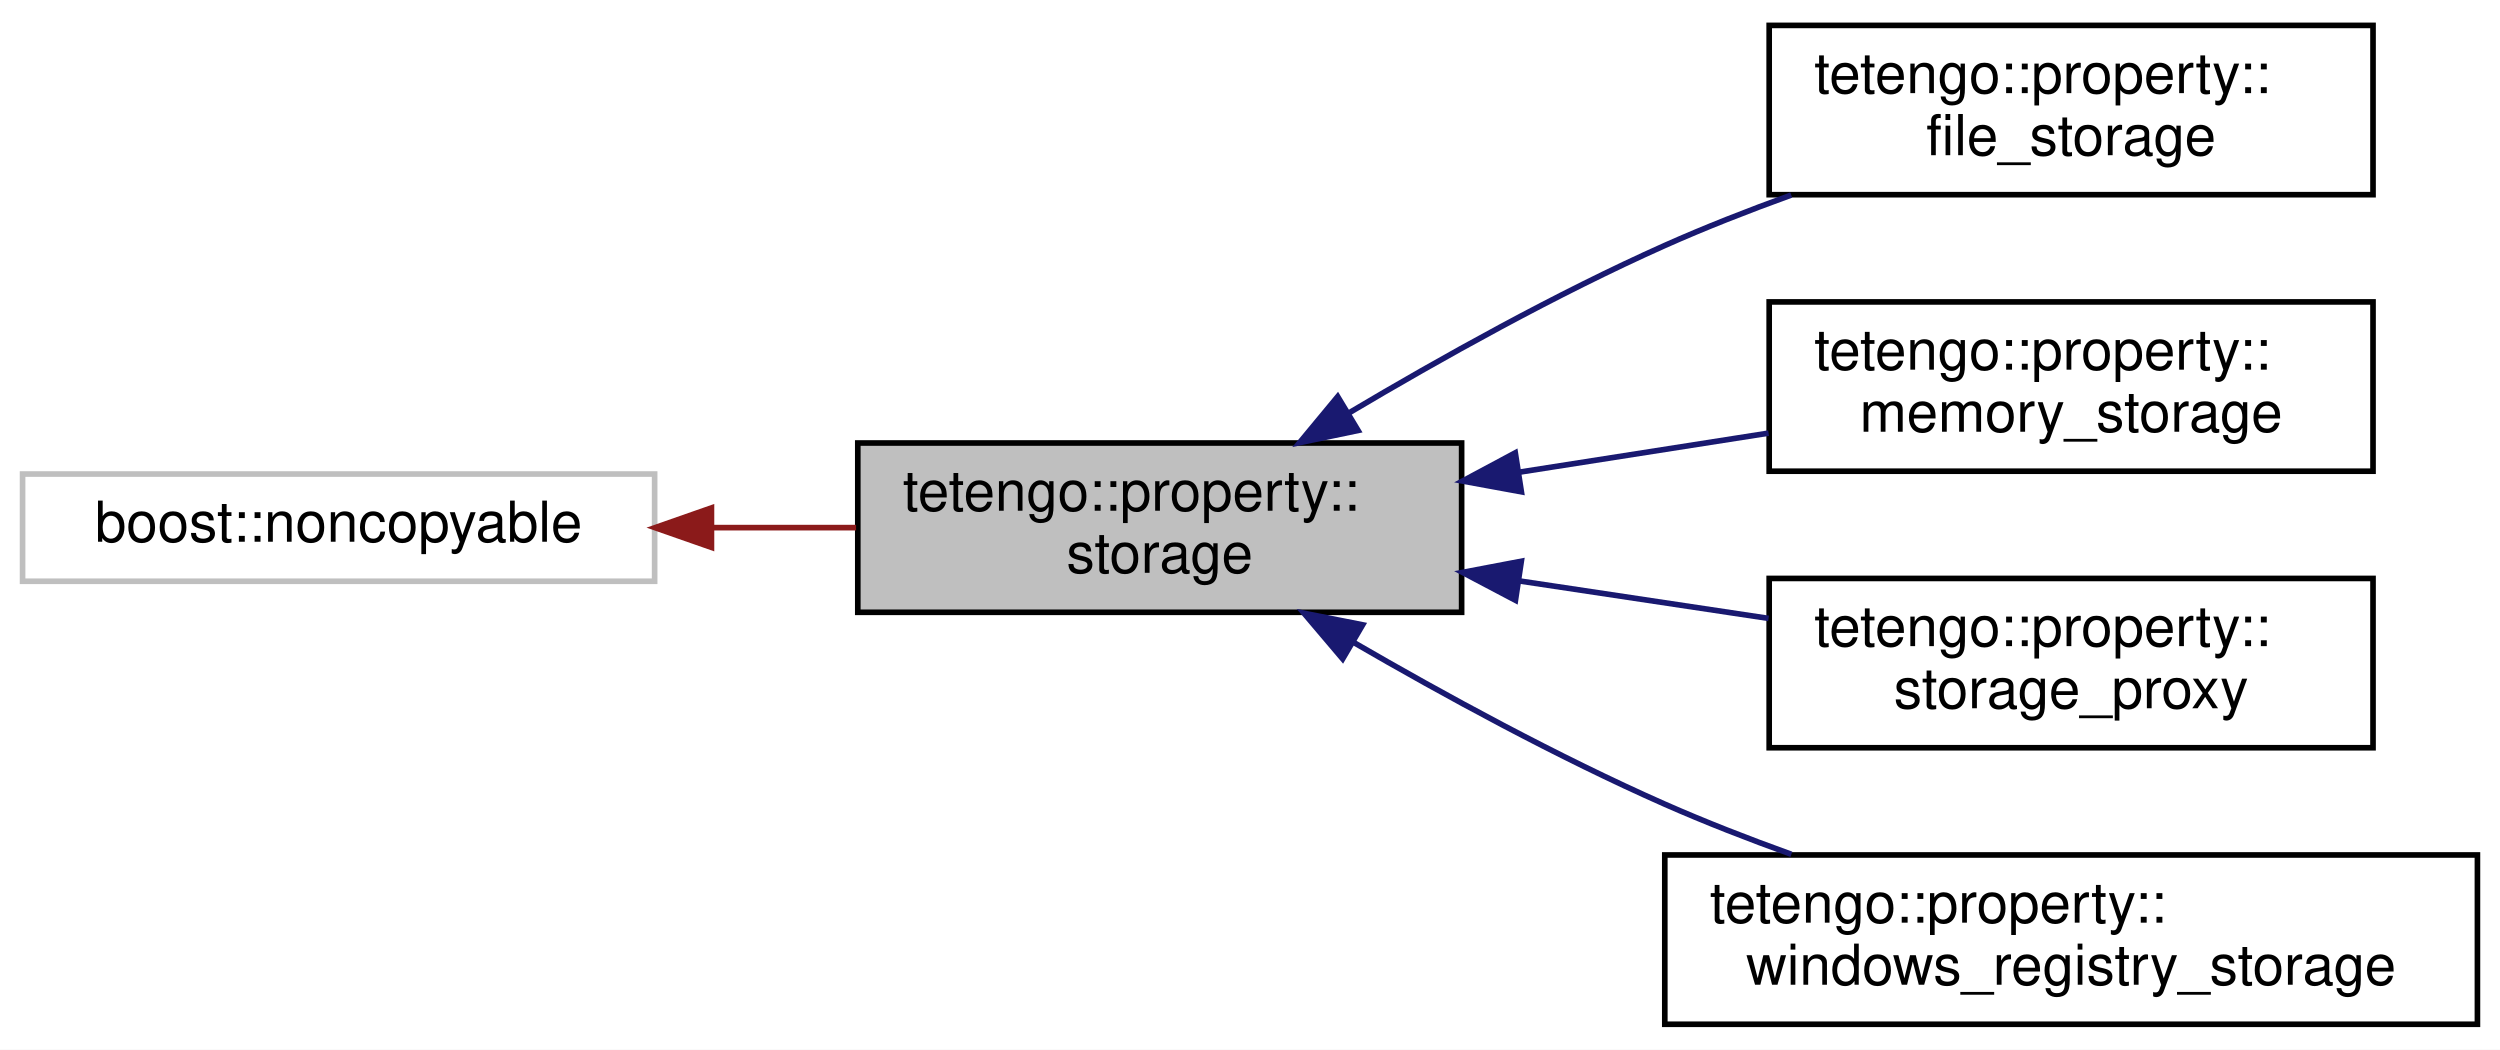
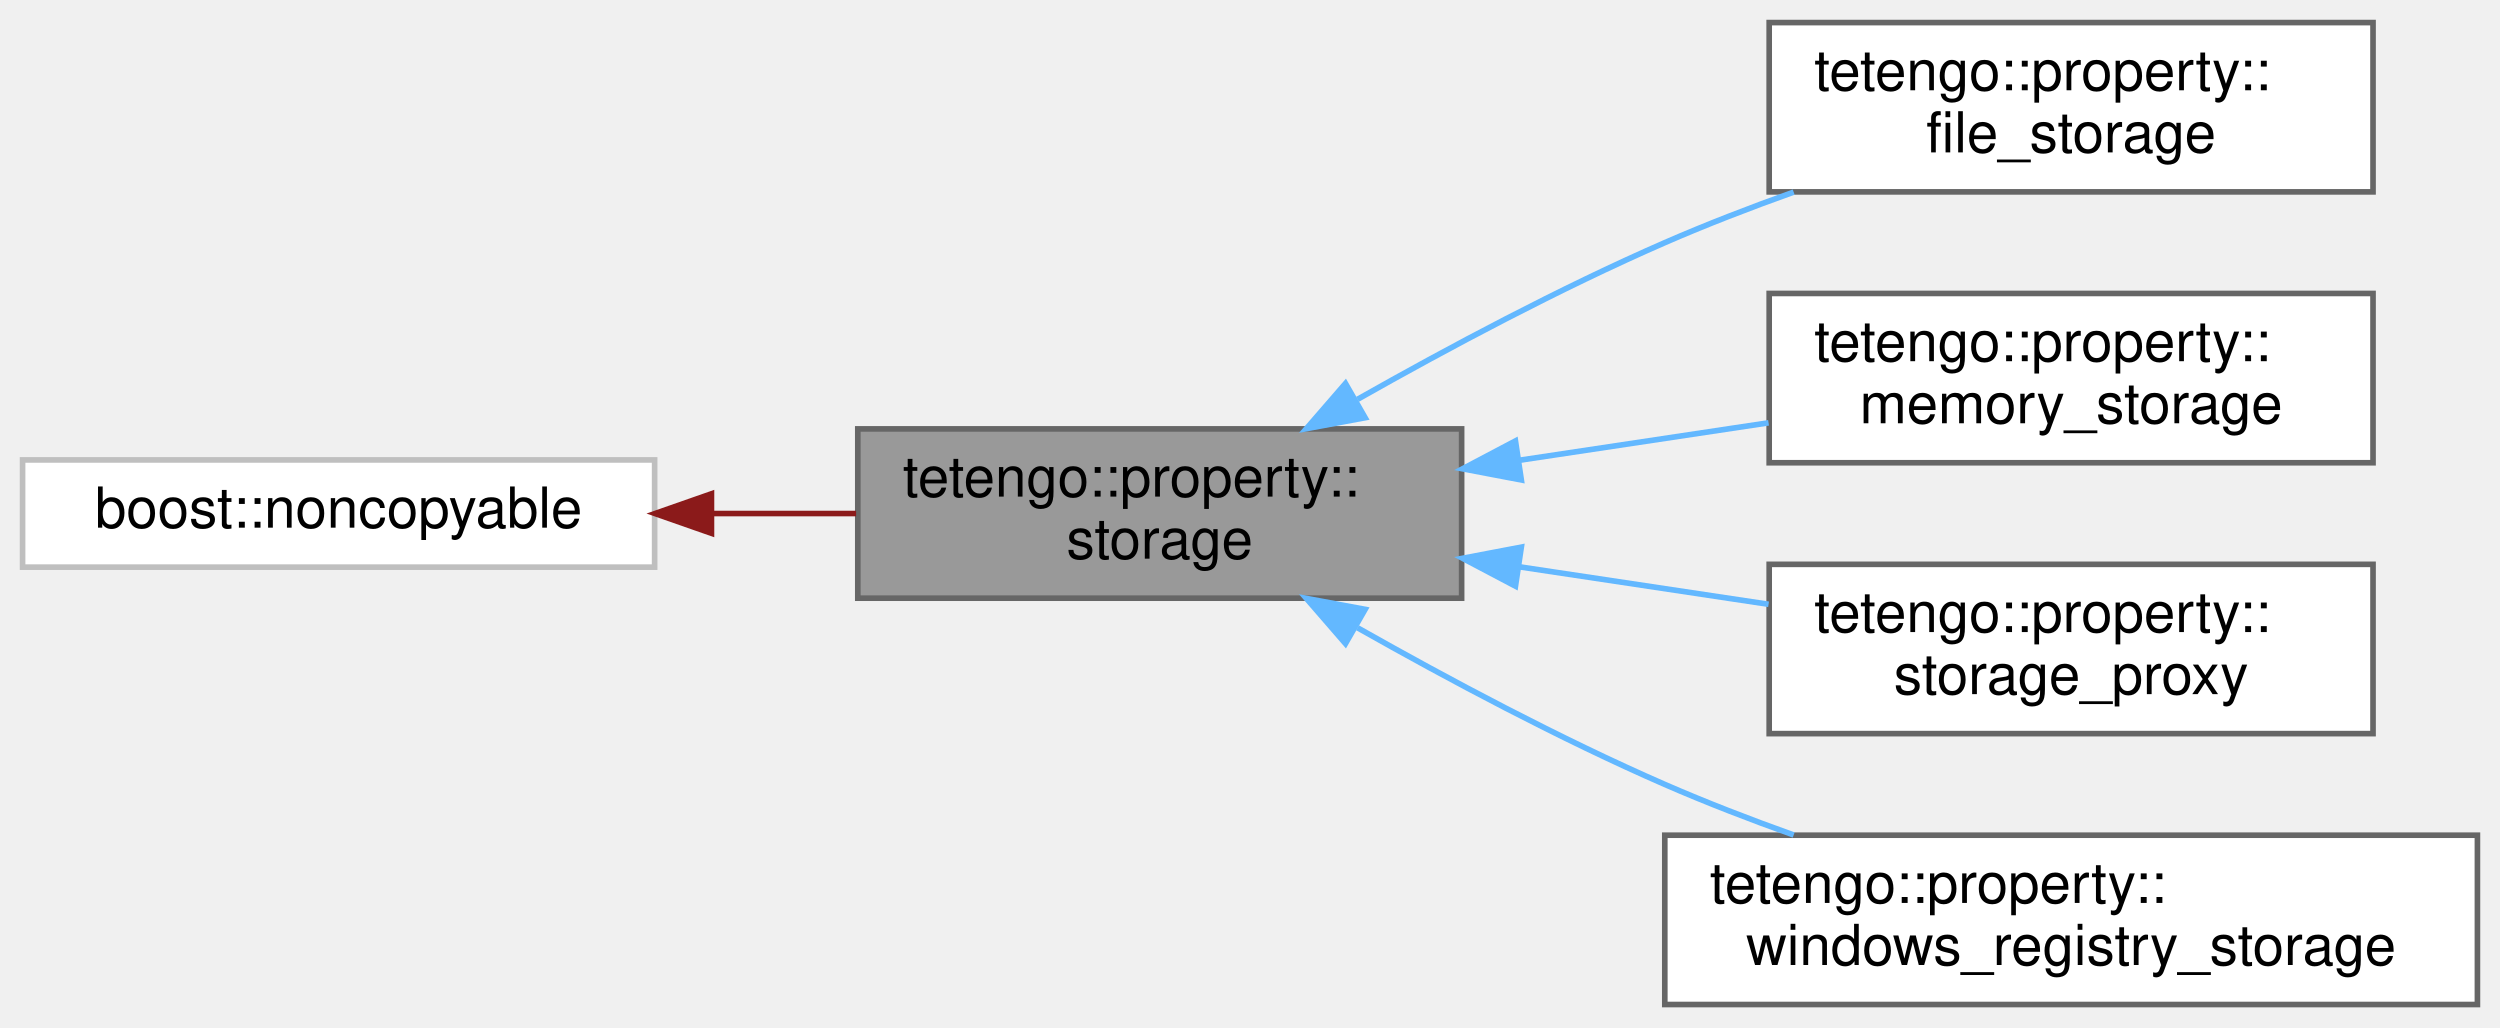
- <svg xmlns="http://www.w3.org/2000/svg" xmlns:xlink="http://www.w3.org/1999/xlink" width="443pt" height="186pt" viewBox="0.00 0.00 443.00 186.00">
-   <g id="graph0" class="graph" transform="scale(1 1) rotate(0) translate(4 182)">
-     <polygon fill="white" stroke="transparent" points="-4,4 -4,-182 439,-182 439,4 -4,4" />
+ <svg xmlns="http://www.w3.org/2000/svg" xmlns:xlink="http://www.w3.org/1999/xlink" width="443pt" height="182pt" viewBox="0.00 0.00 443.00 182.00">
+   <g id="graph0" class="graph" transform="scale(1 1) rotate(0) translate(4 178)">
    <g id="node1" class="node">
      <g id="a_node1">
        <a xlink:title="A storage.">
-           <polygon fill="#bfbfbf" stroke="black" points="148,-73.5 148,-103.5 255,-103.5 255,-73.5 148,-73.5" />
-           <text text-anchor="start" x="156" y="-91.5" font-family="Helvetica,sans-Serif" font-size="10.00">tetengo::property::</text>
-           <text text-anchor="middle" x="201.5" y="-80.5" font-family="Helvetica,sans-Serif" font-size="10.00">storage</text>
+           <polygon fill="#999999" stroke="#666666" points="255,-102 148,-102 148,-72 255,-72 255,-102" />
+           <text text-anchor="start" x="156" y="-90" font-family="Helvetica,sans-Serif" font-size="10.00">tetengo::property::</text>
+           <text text-anchor="middle" x="201.5" y="-79" font-family="Helvetica,sans-Serif" font-size="10.00">storage</text>
        </a>
      </g>
    </g>
    <g id="node3" class="node">
      <g id="a_node3">
        <a xlink:href="classtetengo_1_1property_1_1file__storage.html" target="_top" xlink:title="A file storage.">
-           <polygon fill="white" stroke="black" points="309.5,-147.5 309.5,-177.5 416.5,-177.5 416.5,-147.5 309.5,-147.5" />
-           <text text-anchor="start" x="317.5" y="-165.5" font-family="Helvetica,sans-Serif" font-size="10.00">tetengo::property::</text>
-           <text text-anchor="middle" x="363" y="-154.5" font-family="Helvetica,sans-Serif" font-size="10.00">file_storage</text>
+           <polygon fill="white" stroke="#666666" points="416.5,-174 309.5,-174 309.5,-144 416.5,-144 416.5,-174" />
+           <text text-anchor="start" x="317.5" y="-162" font-family="Helvetica,sans-Serif" font-size="10.00">tetengo::property::</text>
+           <text text-anchor="middle" x="363" y="-151" font-family="Helvetica,sans-Serif" font-size="10.00">file_storage</text>
        </a>
      </g>
    </g>
    <g id="edge2" class="edge">
-       <path fill="none" stroke="midnightblue" d="M234.95,-108.78C251.37,-118.53 271.83,-129.94 291,-138.5 298.13,-141.68 305.81,-144.69 313.41,-147.44" />
-       <polygon fill="midnightblue" stroke="midnightblue" points="236.65,-105.72 226.28,-103.56 233.04,-111.72 236.65,-105.72" />
+       <path fill="none" stroke="#63b8ff" d="M236.55,-107.24C252.72,-116.39 272.52,-126.94 291,-135 298.27,-138.17 306.11,-141.2 313.84,-143.96" />
+       <polygon fill="#63b8ff" stroke="#63b8ff" points="237.9,-103.98 227.48,-102.04 234.42,-110.05 237.9,-103.98" />
    </g>
    <g id="node4" class="node">
      <g id="a_node4">
        <a xlink:href="classtetengo_1_1property_1_1memory__storage.html" target="_top" xlink:title="A memory storage.">
-           <polygon fill="white" stroke="black" points="309.5,-98.5 309.5,-128.5 416.5,-128.5 416.5,-98.5 309.5,-98.5" />
-           <text text-anchor="start" x="317.5" y="-116.5" font-family="Helvetica,sans-Serif" font-size="10.00">tetengo::property::</text>
-           <text text-anchor="middle" x="363" y="-105.5" font-family="Helvetica,sans-Serif" font-size="10.00">memory_storage</text>
+           <polygon fill="white" stroke="#666666" points="416.5,-126 309.5,-126 309.5,-96 416.5,-96 416.5,-126" />
+           <text text-anchor="start" x="317.5" y="-114" font-family="Helvetica,sans-Serif" font-size="10.00">tetengo::property::</text>
+           <text text-anchor="middle" x="363" y="-103" font-family="Helvetica,sans-Serif" font-size="10.00">memory_storage</text>
        </a>
      </g>
    </g>
    <g id="edge3" class="edge">
-       <path fill="none" stroke="midnightblue" d="M265.15,-98.32C279.79,-100.61 295.23,-103.04 309.39,-105.25" />
-       <polygon fill="midnightblue" stroke="midnightblue" points="265.59,-94.85 255.17,-96.76 264.51,-101.76 265.59,-94.85" />
+       <path fill="none" stroke="#63b8ff" d="M265.15,-96.43C279.79,-98.63 295.23,-100.95 309.39,-103.08" />
+       <polygon fill="#63b8ff" stroke="#63b8ff" points="265.58,-92.95 255.17,-94.93 264.54,-99.87 265.58,-92.95" />
    </g>
    <g id="node5" class="node">
      <g id="a_node5">
        <a xlink:href="classtetengo_1_1property_1_1storage__proxy.html" target="_top" xlink:title="A storage proxy.">
-           <polygon fill="white" stroke="black" points="309.5,-49.5 309.5,-79.5 416.5,-79.5 416.5,-49.5 309.5,-49.5" />
-           <text text-anchor="start" x="317.5" y="-67.5" font-family="Helvetica,sans-Serif" font-size="10.00">tetengo::property::</text>
-           <text text-anchor="middle" x="363" y="-56.5" font-family="Helvetica,sans-Serif" font-size="10.00">storage_proxy</text>
+           <polygon fill="white" stroke="#666666" points="416.5,-78 309.5,-78 309.5,-48 416.5,-48 416.5,-78" />
+           <text text-anchor="start" x="317.5" y="-66" font-family="Helvetica,sans-Serif" font-size="10.00">tetengo::property::</text>
+           <text text-anchor="middle" x="363" y="-55" font-family="Helvetica,sans-Serif" font-size="10.00">storage_proxy</text>
        </a>
      </g>
    </g>
    <g id="edge4" class="edge">
-       <path fill="none" stroke="midnightblue" d="M265.15,-79.07C279.79,-76.87 295.23,-74.55 309.39,-72.42" />
-       <polygon fill="midnightblue" stroke="midnightblue" points="264.54,-75.63 255.17,-80.57 265.58,-82.55 264.54,-75.63" />
+       <path fill="none" stroke="#63b8ff" d="M265.15,-77.57C279.79,-75.37 295.23,-73.05 309.39,-70.92" />
+       <polygon fill="#63b8ff" stroke="#63b8ff" points="264.54,-74.13 255.17,-79.07 265.58,-81.05 264.54,-74.13" />
    </g>
    <g id="node6" class="node">
      <g id="a_node6">
        <a xlink:href="classtetengo_1_1property_1_1windows__registry__storage.html" target="_top" xlink:title="A Windows registry storage.">
-           <polygon fill="white" stroke="black" points="291,-0.5 291,-30.5 435,-30.5 435,-0.5 291,-0.5" />
-           <text text-anchor="start" x="299" y="-18.5" font-family="Helvetica,sans-Serif" font-size="10.00">tetengo::property::</text>
-           <text text-anchor="middle" x="363" y="-7.5" font-family="Helvetica,sans-Serif" font-size="10.00">windows_registry_storage</text>
+           <polygon fill="white" stroke="#666666" points="435,-30 291,-30 291,0 435,0 435,-30" />
+           <text text-anchor="start" x="299" y="-18" font-family="Helvetica,sans-Serif" font-size="10.00">tetengo::property::</text>
+           <text text-anchor="middle" x="363" y="-7" font-family="Helvetica,sans-Serif" font-size="10.00">windows_registry_storage</text>
        </a>
      </g>
    </g>
    <g id="edge5" class="edge">
-       <path fill="none" stroke="midnightblue" d="M235.7,-68.26C252.01,-58.8 272.16,-47.82 291,-39.5 298.14,-36.35 305.84,-33.35 313.43,-30.62" />
-       <polygon fill="midnightblue" stroke="midnightblue" points="233.92,-65.25 227.07,-73.33 237.46,-71.28 233.92,-65.25" />
+       <path fill="none" stroke="#63b8ff" d="M236.55,-66.76C252.72,-57.61 272.52,-47.06 291,-39 298.27,-35.83 306.11,-32.8 313.84,-30.04" />
+       <polygon fill="#63b8ff" stroke="#63b8ff" points="234.42,-63.95 227.48,-71.96 237.9,-70.02 234.42,-63.95" />
    </g>
    <g id="node2" class="node">
      <g id="a_node2">
        <a xlink:title=" ">
-           <polygon fill="white" stroke="#bfbfbf" points="0,-79 0,-98 112,-98 112,-79 0,-79" />
-           <text text-anchor="middle" x="56" y="-86" font-family="Helvetica,sans-Serif" font-size="10.00">boost::noncopyable</text>
+           <polygon fill="white" stroke="#bfbfbf" points="112,-96.5 0,-96.5 0,-77.5 112,-77.5 112,-96.5" />
+           <text text-anchor="middle" x="56" y="-84.5" font-family="Helvetica,sans-Serif" font-size="10.00">boost::noncopyable</text>
        </a>
      </g>
    </g>
    <g id="edge1" class="edge">
-       <path fill="none" stroke="#8b1a1a" d="M122.34,-88.5C130.83,-88.5 139.45,-88.5 147.7,-88.5" />
-       <polygon fill="#8b1a1a" stroke="#8b1a1a" points="122.07,-85 112.07,-88.5 122.07,-92 122.07,-85" />
+       <path fill="none" stroke="#8b1a1a" d="M122.34,-87C130.83,-87 139.45,-87 147.7,-87" />
+       <polygon fill="#8b1a1a" stroke="#8b1a1a" points="122.07,-83.5 112.07,-87 122.07,-90.5 122.07,-83.5" />
    </g>
  </g>
</svg>
